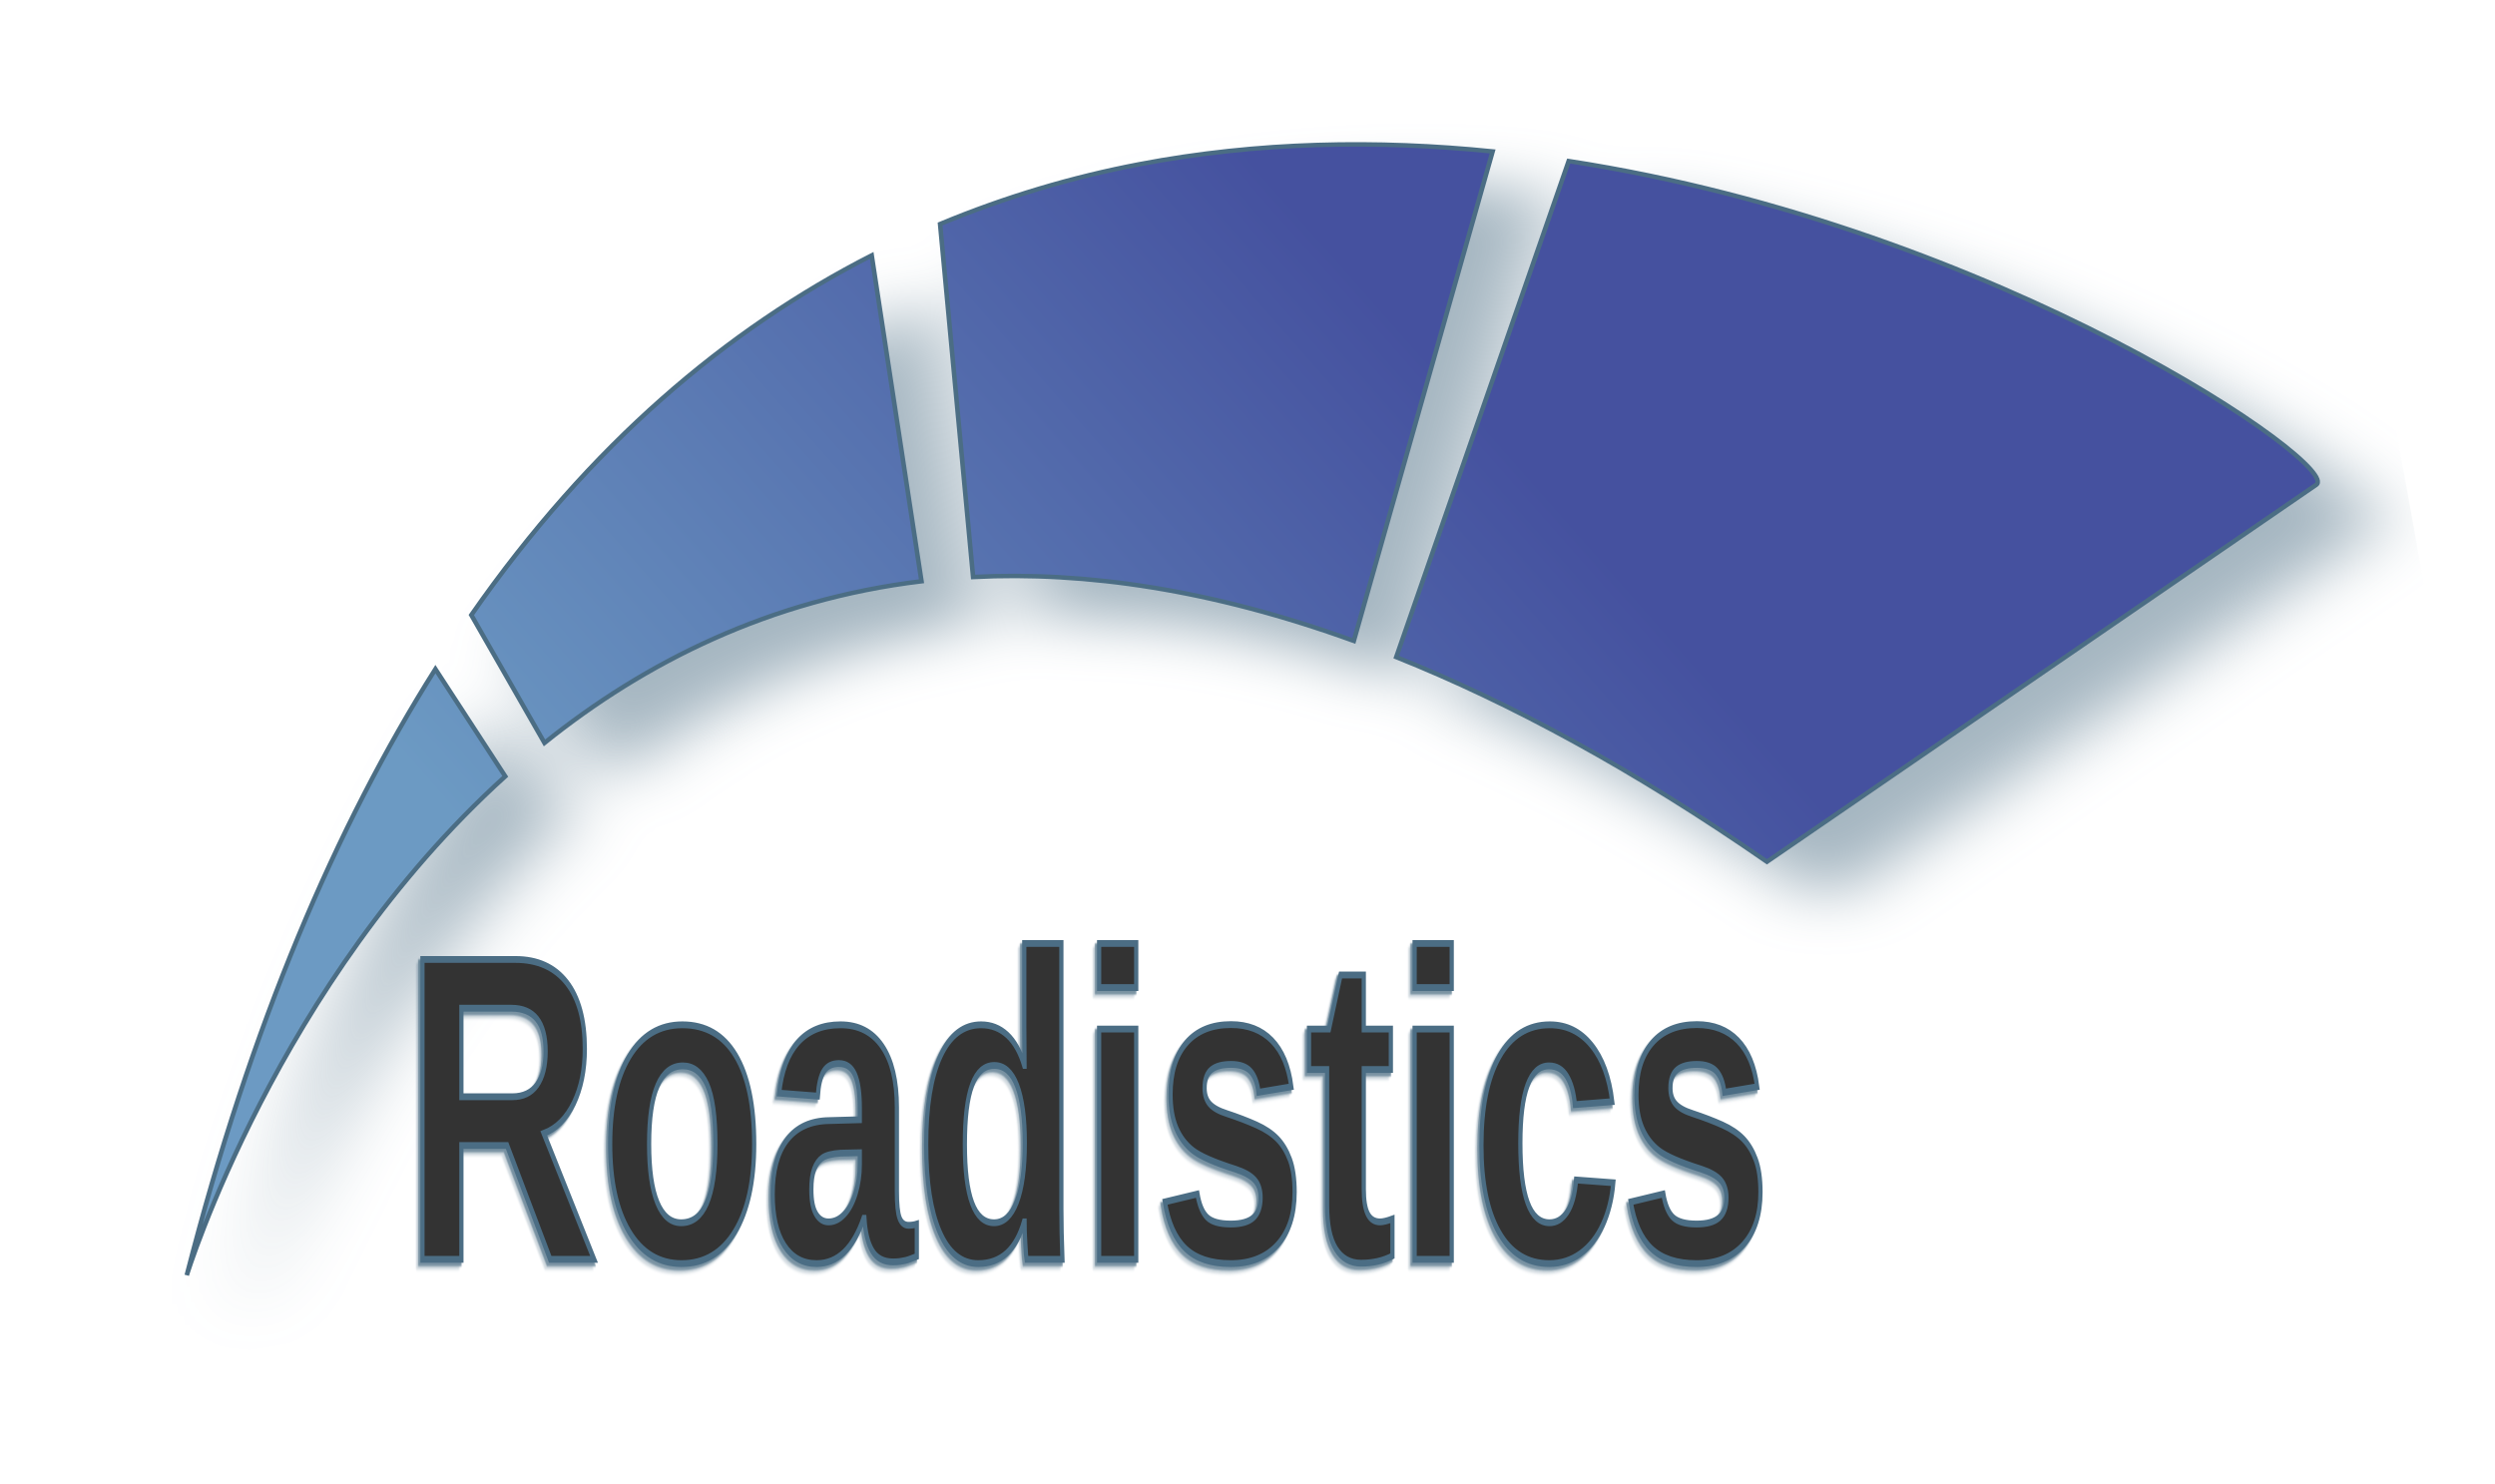
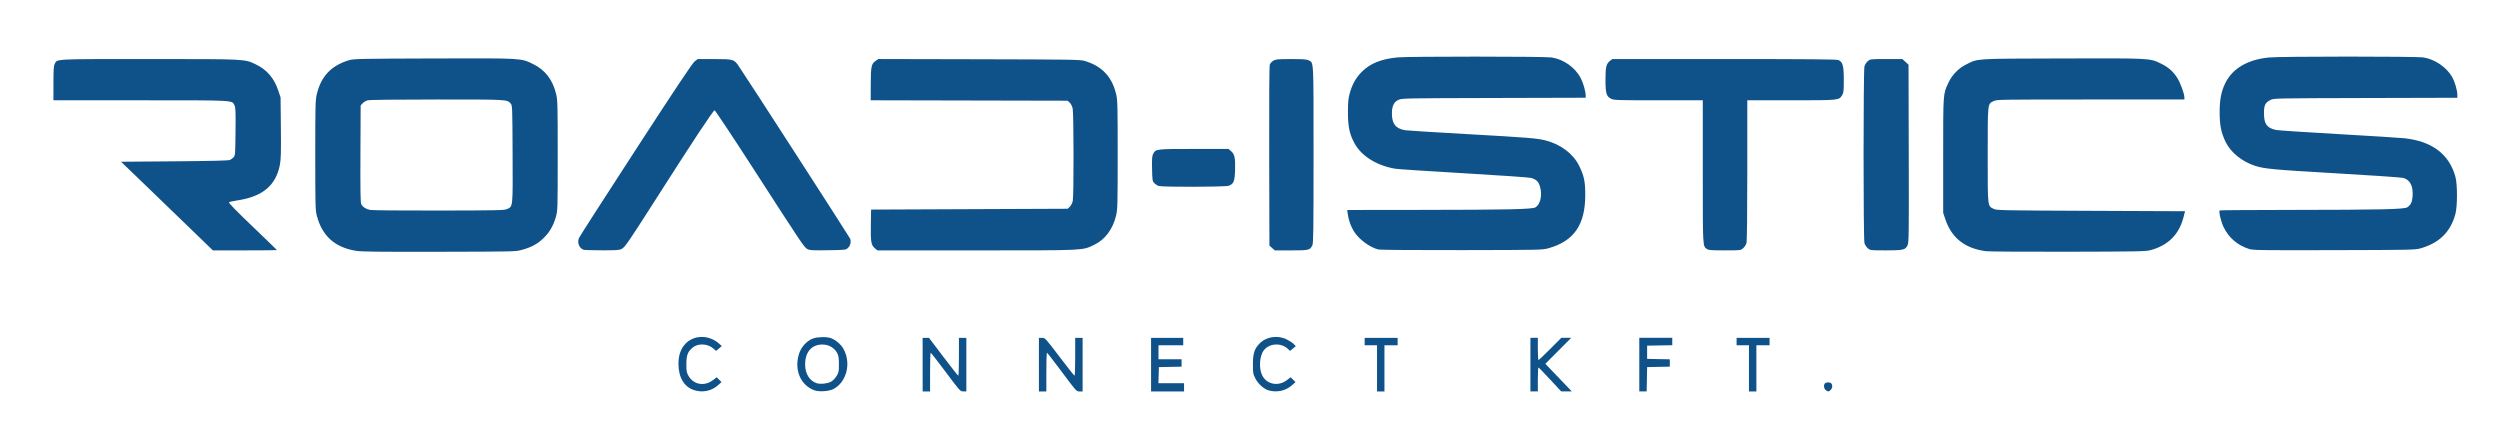
- <svg xmlns="http://www.w3.org/2000/svg" xmlns:xlink="http://www.w3.org/1999/xlink" width="148.798mm" height="88.485mm" viewBox="0 0 148.798 88.485" version="1.1" id="svg1" xml:space="preserve">
-   <defs id="defs1">
-     <linearGradient id="linearGradient26">
-       <stop style="stop-color:#45519f;stop-opacity:1;" offset="0.256" id="stop26" />
-       <stop style="stop-color:#a8c6d8;stop-opacity:1;" offset="0.742" id="stop27" />
-     </linearGradient>
-     <linearGradient id="linearGradient5">
-       <stop style="stop-color:#6c9ac3;stop-opacity:1;" offset="0.27" id="stop6" />
-       <stop style="stop-color:#45519f;stop-opacity:1;" offset="0.833" id="stop5" />
-     </linearGradient>
-     <clipPath clipPathUnits="userSpaceOnUse" id="clipath_lpe_path-effect27-1">
-       <path id="lpe_path-effect27-1" class="powerclip" d="M 45.321,20.52 H 185.005 V 85.74 H 45.321 Z" />
-     </clipPath>
-     <filter style="color-interpolation-filters:sRGB" id="filter46" x="-0.038" y="-0.089" width="1.099" height="1.232">
-       <feFlood result="flood" in="SourceGraphic" flood-opacity="0.498" flood-color="rgb(75,109,132)" id="feFlood45" />
-       <feGaussianBlur result="blur" in="SourceGraphic" stdDeviation="2" id="feGaussianBlur45" />
-       <feOffset result="offset" in="blur" dx="3" dy="3" id="feOffset45" />
-       <feComposite result="comp1" operator="in" in="flood" in2="offset" id="feComposite45" />
-       <feComposite result="comp2" operator="over" in="SourceGraphic" in2="comp1" id="feComposite46" />
-     </filter>
-     <filter style="color-interpolation-filters:sRGB" id="filter41" x="-0.046" y="-0.048" width="1.069" height="1.136">
-       <feFlood result="flood" in="SourceGraphic" flood-opacity="0.498" flood-color="rgb(75,109,132)" id="feFlood40" />
-       <feGaussianBlur result="blur" in="SourceGraphic" stdDeviation="0.2" id="feGaussianBlur40" />
-       <feOffset result="offset" in="blur" dx="-0.5" dy="0.5" id="feOffset40" />
-       <feComposite result="comp1" operator="in" in="flood" in2="offset" id="feComposite40" />
-       <feComposite result="comp2" operator="over" in="SourceGraphic" in2="comp1" id="feComposite41" />
-     </filter>
-     <filter style="color-interpolation-filters:sRGB" id="filter43" x="-0.01" y="-0.035" width="1.016" height="1.095">
-       <feFlood result="flood" in="SourceGraphic" flood-opacity="0.498" flood-color="rgb(75,109,132)" id="feFlood41" />
-       <feGaussianBlur result="blur" in="SourceGraphic" stdDeviation="0.2" id="feGaussianBlur41" />
-       <feOffset result="offset" in="blur" dx="-0.5" dy="0.5" id="feOffset41" />
-       <feComposite result="comp1" operator="in" in="flood" in2="offset" id="feComposite42" />
-       <feComposite result="fbSourceGraphic" operator="over" in="SourceGraphic" in2="comp1" id="feComposite43" />
-       <feColorMatrix result="fbSourceGraphicAlpha" in="fbSourceGraphic" values="0 0 0 -1 0 0 0 0 -1 0 0 0 0 -1 0 0 0 0 1 0" id="feColorMatrix47" />
-       <feFlood id="feFlood47" result="flood" in="fbSourceGraphic" flood-opacity="0.498" flood-color="rgb(75,109,132)" />
-       <feGaussianBlur id="feGaussianBlur47" result="blur" in="fbSourceGraphic" stdDeviation="0.2" />
-       <feOffset id="feOffset47" result="offset" in="blur" dx="-0.5" dy="0.5" />
-       <feComposite id="feComposite48" result="comp1" operator="in" in="flood" in2="offset" />
-       <feComposite id="feComposite49" result="comp2" operator="over" in="fbSourceGraphic" in2="comp1" />
-     </filter>
-     <filter style="color-interpolation-filters:sRGB" id="filter47" x="-0.006" y="-0.031" width="1.01" height="1.083">
-       <feFlood result="flood" in="SourceGraphic" flood-opacity="0.498" flood-color="rgb(75,109,132)" id="feFlood43" />
-       <feGaussianBlur result="blur" in="SourceGraphic" stdDeviation="0.2" id="feGaussianBlur43" />
-       <feOffset result="offset" in="blur" dx="-0.5" dy="0.5" id="feOffset43" />
-       <feComposite result="comp1" operator="in" in="flood" in2="offset" id="feComposite44" />
-       <feComposite result="fbSourceGraphic" operator="over" in="SourceGraphic" in2="comp1" id="feComposite47" />
-       <feColorMatrix result="fbSourceGraphicAlpha" in="fbSourceGraphic" values="0 0 0 -1 0 0 0 0 -1 0 0 0 0 -1 0 0 0 0 1 0" id="feColorMatrix49" />
-       <feFlood id="feFlood49" result="flood" in="fbSourceGraphic" flood-opacity="0.498" flood-color="rgb(75,109,132)" />
-       <feGaussianBlur id="feGaussianBlur49" result="blur" in="fbSourceGraphic" stdDeviation="0.2" />
-       <feOffset id="feOffset49" result="offset" in="blur" dx="-0.5" dy="0.5" />
-       <feComposite id="feComposite50" result="comp1" operator="in" in="flood" in2="offset" />
-       <feComposite id="feComposite51" result="comp2" operator="over" in="fbSourceGraphic" in2="comp1" />
-     </filter>
-     <rect x="213.248" y="404.53" width="737.673" height="349.617" id="rect53" />
-     <rect x="215.078" y="366.091" width="324.906" height="105.251" id="rect54" />
-     <linearGradient xlink:href="#linearGradient26" id="linearGradient54" gradientUnits="userSpaceOnUse" gradientTransform="translate(-43.3907,-17.13846)" x1="175.693" y1="96.043" x2="153.43" y2="96.031" />
-     <linearGradient xlink:href="#linearGradient5" id="linearGradient55" gradientUnits="userSpaceOnUse" gradientTransform="translate(0.2840079,-0.1420041)" x1="50.445" y1="80.954" x2="142.96" y2="25.811" />
-   </defs>
-   <path id="path53" style="display:inline;opacity:0.8;fill:url(#linearGradient54);fill-opacity:1;stroke:#4b6d84;stroke-width:0.265;stroke-dasharray:none;stroke-opacity:1;filter:url(#filter41)" d="m 104.288,72.506 5.752,6.387 0.011,0.012 -0.011,0.012 -5.752,6.304 h 5.752 l 5.763,-6.316 -5.763,-6.399 z m 8.25,0 5.752,6.387 0.011,0.012 -0.011,0.012 -5.752,6.304 h 5.752 l 5.763,-6.316 -5.763,-6.399 z m 8.25,0 5.752,6.387 0.011,0.012 -0.011,0.012 -5.752,6.304 h 5.752 l 5.763,-6.316 -5.763,-6.399 z" transform="matrix(1.189045,0,0,1.525378,38.25863,-60.98656)" />
-   <path id="path51" clip-path="url(#clipath_lpe_path-effect27-1)" style="display:inline;fill:url(#linearGradient55);fill-opacity:1;fill-rule:nonzero;stroke:#4b6d84;stroke-width:0.265;stroke-dasharray:none;stroke-opacity:1;filter:url(#filter46)" d="m 116.059,25.53 c -3.948,0.073 -7.952,0.551 -11.969,1.483 l -1.747,20.916 c 6.467,0.791 13.496,3.134 21.053,7.554 l 12.949,-27.148 c -6.44,-1.834 -13.272,-2.935 -20.286,-2.805 z m -16.192,2.624 c -8.992,2.843 -17.985,8.181 -26.531,16.946 l 2.858,8.195 c 6.561,-3.695 14.306,-6.097 23.162,-5.637 z m 40.716,1.508 -14.933,27.191 c 6.022,3.804 12.367,8.92 19.033,15.663 L 179.869,56.064 C 181.723,55.351 164.429,37.839 140.583,29.662 Z M 70.733,47.894 c -7.265,8.148 -14.167,18.881 -20.412,32.847 0,0 8.126,-16.134 23.293,-25.891 z" transform="matrix(1.01428,-0.1748896,0.1788449,0.9918482,-54.34129,4.772017)" />
-   <text xml:space="preserve" transform="matrix(0.2519278,0,0,0.4062045,-33.9883,-119.6944)" id="text51" style="font-style:normal;font-variant:normal;font-weight:bold;font-stretch:normal;font-size:64px;font-family:Arial;-inkscape-font-specification:'Arial, Bold';font-variant-ligatures:normal;font-variant-caps:normal;font-variant-numeric:normal;font-variant-east-asian:normal;white-space:pre;shape-inside:url(#rect53);shape-padding:17.389;display:inline;opacity:1;fill:#333333;fill-opacity:1;stroke:#4b6d84;stroke-width:1;stroke-dasharray:none;stroke-opacity:1;filter:url(#filter47)">
-     <tspan x="230.637" y="479.568" id="tspan1">Roadistics</tspan>
-   </text>
+ <svg xmlns="http://www.w3.org/2000/svg" width="154mm" height="27mm" version="1.1" viewBox="0 0 154 27" xml:space="preserve" id="svg1">
+   <defs id="defs1" />
+   <path d="m42.78 24.04c-0.635-0.199-0.985-0.779-0.987-1.633-8.8e-4 -0.501 0.135-0.906 0.404-1.204 0.523-0.58 1.459-0.599 2.089-0.043l0.178 0.157-0.176 0.149-0.176 0.149-0.162-0.142c-0.352-0.309-0.937-0.341-1.273-0.07-0.31 0.251-0.397 0.476-0.397 1.034 0 0.42 0.016 0.512 0.127 0.709 0.308 0.55 0.982 0.673 1.506 0.273l0.235-0.18 0.299 0.299-0.24 0.211c-0.38 0.334-0.929 0.446-1.427 0.29zm7.384 3e-3c-0.857-0.319-1.251-1.255-0.946-2.244 0.133-0.432 0.494-0.822 0.881-0.954 0.286-0.098 0.838-0.107 1.079-0.018 0.299 0.11 0.617 0.378 0.772 0.65 0.503 0.88 0.209 2.066-0.618 2.491-0.272 0.14-0.888 0.179-1.169 0.074zm1.01-0.522c0.123-0.063 0.257-0.196 0.351-0.348 0.142-0.228 0.152-0.28 0.152-0.732 0-0.395-0.02-0.525-0.106-0.69-0.153-0.293-0.461-0.494-0.801-0.522-0.727-0.06-1.179 0.414-1.174 1.233 0.003 0.568 0.277 1.004 0.719 1.145 0.219 0.07 0.638 0.028 0.859-0.086zm5.66-1.059v-1.651h0.392l0.884 1.167c0.486 0.642 0.901 1.168 0.922 1.168 0.021 6.5e-4 0.038-0.525 0.038-1.167v-1.168h0.457v3.302l-0.191-3e-3c-0.189-3e-3 -0.199-0.015-1.079-1.192-0.489-0.654-0.906-1.19-0.927-1.191-0.021-8.8e-4 -0.038 0.536-0.038 1.192v1.194h-0.457zm7.163 0v-1.651h0.192c0.19 0 0.198 8e-3 1.079 1.168 0.488 0.642 0.905 1.168 0.926 1.168 0.021 2e-4 0.038-0.525 0.038-1.168v-1.168h0.457v3.302h-0.191c-0.191 0-0.195-5e-3 -1.079-1.192-0.488-0.655-0.905-1.193-0.926-1.194-0.021-1e-3 -0.038 0.535-0.038 1.192v1.194h-0.457zm6.909 0v-1.651h1.981v0.457h-1.524v0.864h1.422v0.454l-1.397 0.028-0.029 0.991h1.579v0.508h-2.032zm7.262 1.592c-0.304-0.081-0.657-0.391-0.831-0.729-0.149-0.289-0.157-0.336-0.157-0.889 0-0.657 0.088-0.939 0.396-1.264 0.413-0.436 1.125-0.546 1.694-0.261 0.167 0.083 0.359 0.211 0.427 0.283l0.124 0.132-0.355 0.291-0.127-0.121c-0.421-0.401-1.152-0.358-1.492 0.089-0.266 0.35-0.311 1.117-0.09 1.55 0.28 0.548 0.992 0.681 1.512 0.284l0.235-0.18 0.299 0.299-0.24 0.211c-0.367 0.323-0.896 0.438-1.396 0.304zm6.657-1.364v-1.422h-0.762v-0.457h2.032v0.457h-0.813v2.845h-0.457zm9.449-0.229v-1.651h0.457v0.686c0 0.377 0.018 0.686 0.039 0.686s0.347-0.309 0.723-0.686l0.684-0.686h0.61l-1.593 1.6 1.631 1.702h-0.654l-0.682-0.736c-0.375-0.405-0.699-0.736-0.72-0.737-0.021-2.5e-4 -0.038 0.331-0.038 0.736v0.737h-0.457zm6.706 0v-1.651h2.032v0.455l-1.549 0.028v0.813l1.397 0.028v0.451l-1.397 0.028-0.028 1.499h-0.454zm6.756 0.229v-1.422h-0.762v-0.457h2.032v0.457h-0.813v2.845h-0.457zm4.736 1.343c-0.124-0.087-0.153-0.318-0.052-0.419 0.034-0.034 0.12-0.061 0.193-0.061 0.17 0 0.254 0.086 0.254 0.261 0 0.121-0.151 0.298-0.254 0.298-0.015 0-0.079-0.036-0.141-0.079zm-90.541-8.583c-1.306-0.207-2.096-0.92-2.42-2.184-0.083-0.324-0.091-0.651-0.091-3.708 0-3.04 0.009-3.389 0.091-3.739 0.263-1.119 0.891-1.784 1.996-2.113 0.277-0.083 0.692-0.091 5.203-0.105 5.517-0.017 5.369-0.026 6.137 0.349 0.741 0.361 1.208 0.975 1.416 1.862 0.085 0.36 0.092 0.682 0.092 3.772-8.58e-4 3.339-0.002 3.383-0.114 3.78-0.157 0.555-0.406 0.976-0.794 1.338-0.364 0.34-0.706 0.523-1.291 0.688-0.387 0.109-0.435 0.11-5.09 0.12-3.746 8e-3 -4.787-4e-3 -5.135-0.059zm9.315-2.576c0.353-0.16 0.345-0.083 0.33-3.414-0.013-2.883-0.017-2.968-0.115-3.079-0.23-0.257-0.139-0.252-4.532-0.252-2.56 1.8e-4 -4.172 0.019-4.285 0.051-0.1 0.028-0.237 0.109-0.305 0.182l-0.123 0.131-0.013 2.98c-0.01 2.303 0.002 3.008 0.051 3.103 0.092 0.178 0.286 0.304 0.546 0.356 0.126 0.025 2.034 0.042 4.242 0.038 3.671-7e-3 4.03-0.015 4.205-0.095zm91.08 2.599c-1.285-0.171-2.101-0.81-2.487-1.949l-0.139-0.41v-3.531c0-3.865-7e-3 -3.769 0.308-4.458 0.228-0.499 0.637-0.925 1.111-1.156 0.764-0.373 0.416-0.351 5.893-0.368 5.476-0.017 5.423-0.019 6.099 0.314 0.452 0.223 0.726 0.459 0.986 0.848 0.203 0.304 0.462 0.999 0.462 1.242v0.124h-5.775c-5.707 0-5.778 1e-3 -5.989 0.104-0.362 0.175-0.352 0.074-0.352 3.325 0 3.245-0.014 3.119 0.366 3.308 0.184 0.092 0.441 0.097 5.991 0.121l5.798 0.025-0.09 0.356c-0.273 1.073-0.946 1.748-2.036 2.041-0.296 0.08-0.761 0.088-5.075 0.098-2.612 6e-3 -4.894-9e-3 -5.07-0.033zm-110.53-1.324c-0.724-0.702-1.996-1.93-2.828-2.731l-1.512-1.455 3.29-0.026c2.269-0.018 3.329-0.044 3.417-0.083 0.07-0.031 0.173-0.108 0.229-0.17 0.096-0.106 0.102-0.196 0.116-1.579 0.013-1.268 0.004-1.488-0.067-1.624-0.163-0.316 0.093-0.303-5.788-0.303h-5.361v-1.044c0-0.834 0.016-1.074 0.077-1.193 0.165-0.32-0.158-0.303 5.815-0.303 6.03 0 5.872-8e-3 6.581 0.331 0.676 0.323 1.123 0.847 1.381 1.621l0.137 0.41 0.019 1.864c0.015 1.528 0.005 1.939-0.06 2.28-0.241 1.279-1.065 1.969-2.627 2.201-0.253 0.038-0.483 0.091-0.51 0.118-0.033 0.033 0.467 0.545 1.452 1.487 0.826 0.79 1.502 1.445 1.502 1.455 0 0.01-0.888 0.018-1.973 0.018h-1.973zm24.16 1.24c-0.281-0.103-0.414-0.44-0.29-0.731 0.041-0.095 1.62-2.551 3.508-5.457 2.495-3.839 3.485-5.321 3.62-5.423l0.186-0.14 1.021 1.9e-4c1.162 2.2e-4 1.218 0.016 1.492 0.415 0.5 0.729 6.836 10.544 6.877 10.652 0.071 0.188 0.013 0.427-0.139 0.57-0.128 0.12-0.148 0.123-1.231 0.139-0.968 0.014-1.121 6e-3 -1.266-0.072-0.194-0.103-0.288-0.243-3.414-5.086-1.223-1.894-2.258-3.451-2.3-3.459-0.076-0.015-1.281 1.81-3.703 5.603-1.618 2.535-1.824 2.833-2.025 2.934-0.153 0.076-0.324 0.088-1.219 0.085-0.573-2e-3 -1.076-0.017-1.118-0.032zm17.937-0.095c-0.232-0.195-0.266-0.393-0.249-1.444l0.015-0.94 12.114-0.051 0.134-0.134c0.078-0.078 0.152-0.227 0.177-0.356 0.064-0.332 0.058-5.372-6e-3 -5.674-0.032-0.151-0.105-0.298-0.182-0.371l-0.128-0.12-12.133-0.027 0.003-0.977c0.003-1.105 0.038-1.271 0.298-1.447l0.174-0.117 6.201 0.014c5.745 0.013 6.223 0.021 6.506 0.104 1.06 0.311 1.686 0.974 1.94 2.056 0.084 0.36 0.092 0.682 0.092 3.721 0 3.039-8e-3 3.362-0.092 3.721-0.204 0.87-0.678 1.506-1.367 1.835-0.728 0.348-0.48 0.337-7.247 0.337h-6.094zm24.469-0.018-0.166-0.148-0.013-5.511c-9e-3 -3.54 5e-3 -5.558 0.037-5.643 0.028-0.073 0.125-0.178 0.217-0.233 0.15-0.092 0.256-0.101 1.096-0.102 0.732-1.5e-4 0.961 0.016 1.079 0.077 0.32 0.165 0.303-0.158 0.303 5.816 0 4.728-0.01 5.46-0.076 5.587-0.151 0.292-0.209 0.305-1.306 0.305h-1.004zm6.553 0.094c-0.531-0.127-1.189-0.612-1.51-1.111-0.183-0.286-0.332-0.697-0.381-1.06l-0.036-0.264 4.386-5e-3c5.595-6e-3 7.033-0.038 7.22-0.161 0.3-0.197 0.42-0.758 0.271-1.27-0.089-0.306-0.217-0.434-0.539-0.538-0.098-0.032-1.961-0.161-4.14-0.288-2.179-0.127-4.088-0.252-4.242-0.279-1.165-0.199-2.103-0.795-2.53-1.609-0.288-0.549-0.381-1.002-0.381-1.87 0-0.618 0.02-0.837 0.108-1.159 0.151-0.557 0.386-0.974 0.754-1.34 0.515-0.512 1.187-0.782 2.188-0.88 0.674-0.066 9.029-0.064 9.485 2e-3 0.737 0.107 1.448 0.604 1.796 1.256 0.16 0.3 0.313 0.83 0.314 1.089l7.5e-4 0.138-5.652 0.015c-5.43 0.014-5.66 0.018-5.873 0.111-0.281 0.123-0.41 0.379-0.412 0.818-2e-3 0.662 0.218 0.949 0.812 1.058 0.098 0.018 1.801 0.124 3.785 0.236 3.8 0.214 4.319 0.256 4.851 0.387 0.934 0.231 1.719 0.82 2.084 1.565 0.306 0.624 0.376 0.956 0.378 1.784 5e-3 1.836-0.686 2.849-2.241 3.29-0.398 0.113-0.4 0.113-5.351 0.122-2.784 5e-3 -5.036-0.011-5.143-0.037zm20.242-0.025c-0.275-0.192-0.265-0.018-0.265-4.77v-4.397l-2.731-8e-5c-2.498-7e-5 -2.746-8e-3 -2.908-0.089-0.299-0.149-0.355-0.335-0.356-1.17-9e-5 -0.798 0.045-0.986 0.28-1.171l0.14-0.11h6.9c5.249 0 6.931 0.015 7.033 0.061 0.265 0.121 0.329 0.358 0.328 1.22-1.7e-4 0.689-0.012 0.796-0.103 0.945-0.193 0.316-0.173 0.314-3.147 0.314h-2.694l-2.9e-4 4.305c-1.8e-4 2.78-0.019 4.372-0.052 4.492-0.029 0.103-0.122 0.246-0.207 0.318-0.154 0.13-0.157 0.13-1.13 0.13-0.802 0-0.996-0.014-1.089-0.079zm9.9-0.051c-0.085-0.072-0.178-0.215-0.207-0.318-0.072-0.258-0.072-10.632 0-10.89 0.029-0.103 0.122-0.246 0.207-0.318 0.155-0.13 0.157-0.13 1.142-0.13h0.987l0.38 0.348 0.013 5.468c0.012 4.991 6e-3 5.484-0.07 5.645-0.141 0.297-0.252 0.324-1.334 0.324-0.96 0-0.964-4.6e-4 -1.119-0.13zm23.464 0.035c-0.699-0.228-1.224-0.68-1.541-1.327-0.169-0.345-0.317-0.971-0.246-1.041 0.014-0.014 1.982-0.028 4.373-0.03 5.56-6e-3 6.994-0.038 7.181-0.161 0.218-0.143 0.302-0.319 0.328-0.687 0.044-0.625-0.155-1.01-0.584-1.125-0.113-0.03-1.986-0.159-4.161-0.284-3.837-0.222-4.389-0.273-4.969-0.462-0.786-0.255-1.485-0.82-1.794-1.45-0.285-0.581-0.378-1.037-0.378-1.846 0-0.778 0.096-1.279 0.343-1.786 0.443-0.908 1.375-1.46 2.687-1.589 0.73-0.072 9.07-0.074 9.529-2e-3 0.688 0.107 1.404 0.592 1.752 1.186 0.168 0.286 0.331 0.833 0.331 1.108v0.19l-5.652 0.015c-5.536 0.014-5.656 0.017-5.851 0.116-0.337 0.171-0.41 0.32-0.408 0.829 3e-3 0.662 0.176 0.9 0.743 1.022 0.133 0.029 1.86 0.143 3.838 0.255 1.978 0.112 3.818 0.228 4.089 0.258 1.696 0.187 2.75 0.992 3.126 2.386 0.126 0.468 0.123 1.818-6e-3 2.286-0.306 1.112-0.997 1.786-2.166 2.114-0.308 0.087-0.664 0.094-5.309 0.105-4.671 0.011-4.996 7e-3 -5.258-0.079zm-67.135-3.871c-0.085-0.025-0.211-0.105-0.279-0.177-0.118-0.126-0.125-0.167-0.14-0.886-0.013-0.612-1e-3 -0.783 0.064-0.91 0.16-0.31 0.164-0.31 2.511-0.31h2.132l0.155 0.131c0.223 0.188 0.273 0.415 0.252 1.152-0.021 0.723-0.083 0.875-0.404 0.987-0.208 0.073-4.045 0.084-4.291 0.012z" style="fill:#0f528a;fill-opacity:1" id="path1" />
</svg>
